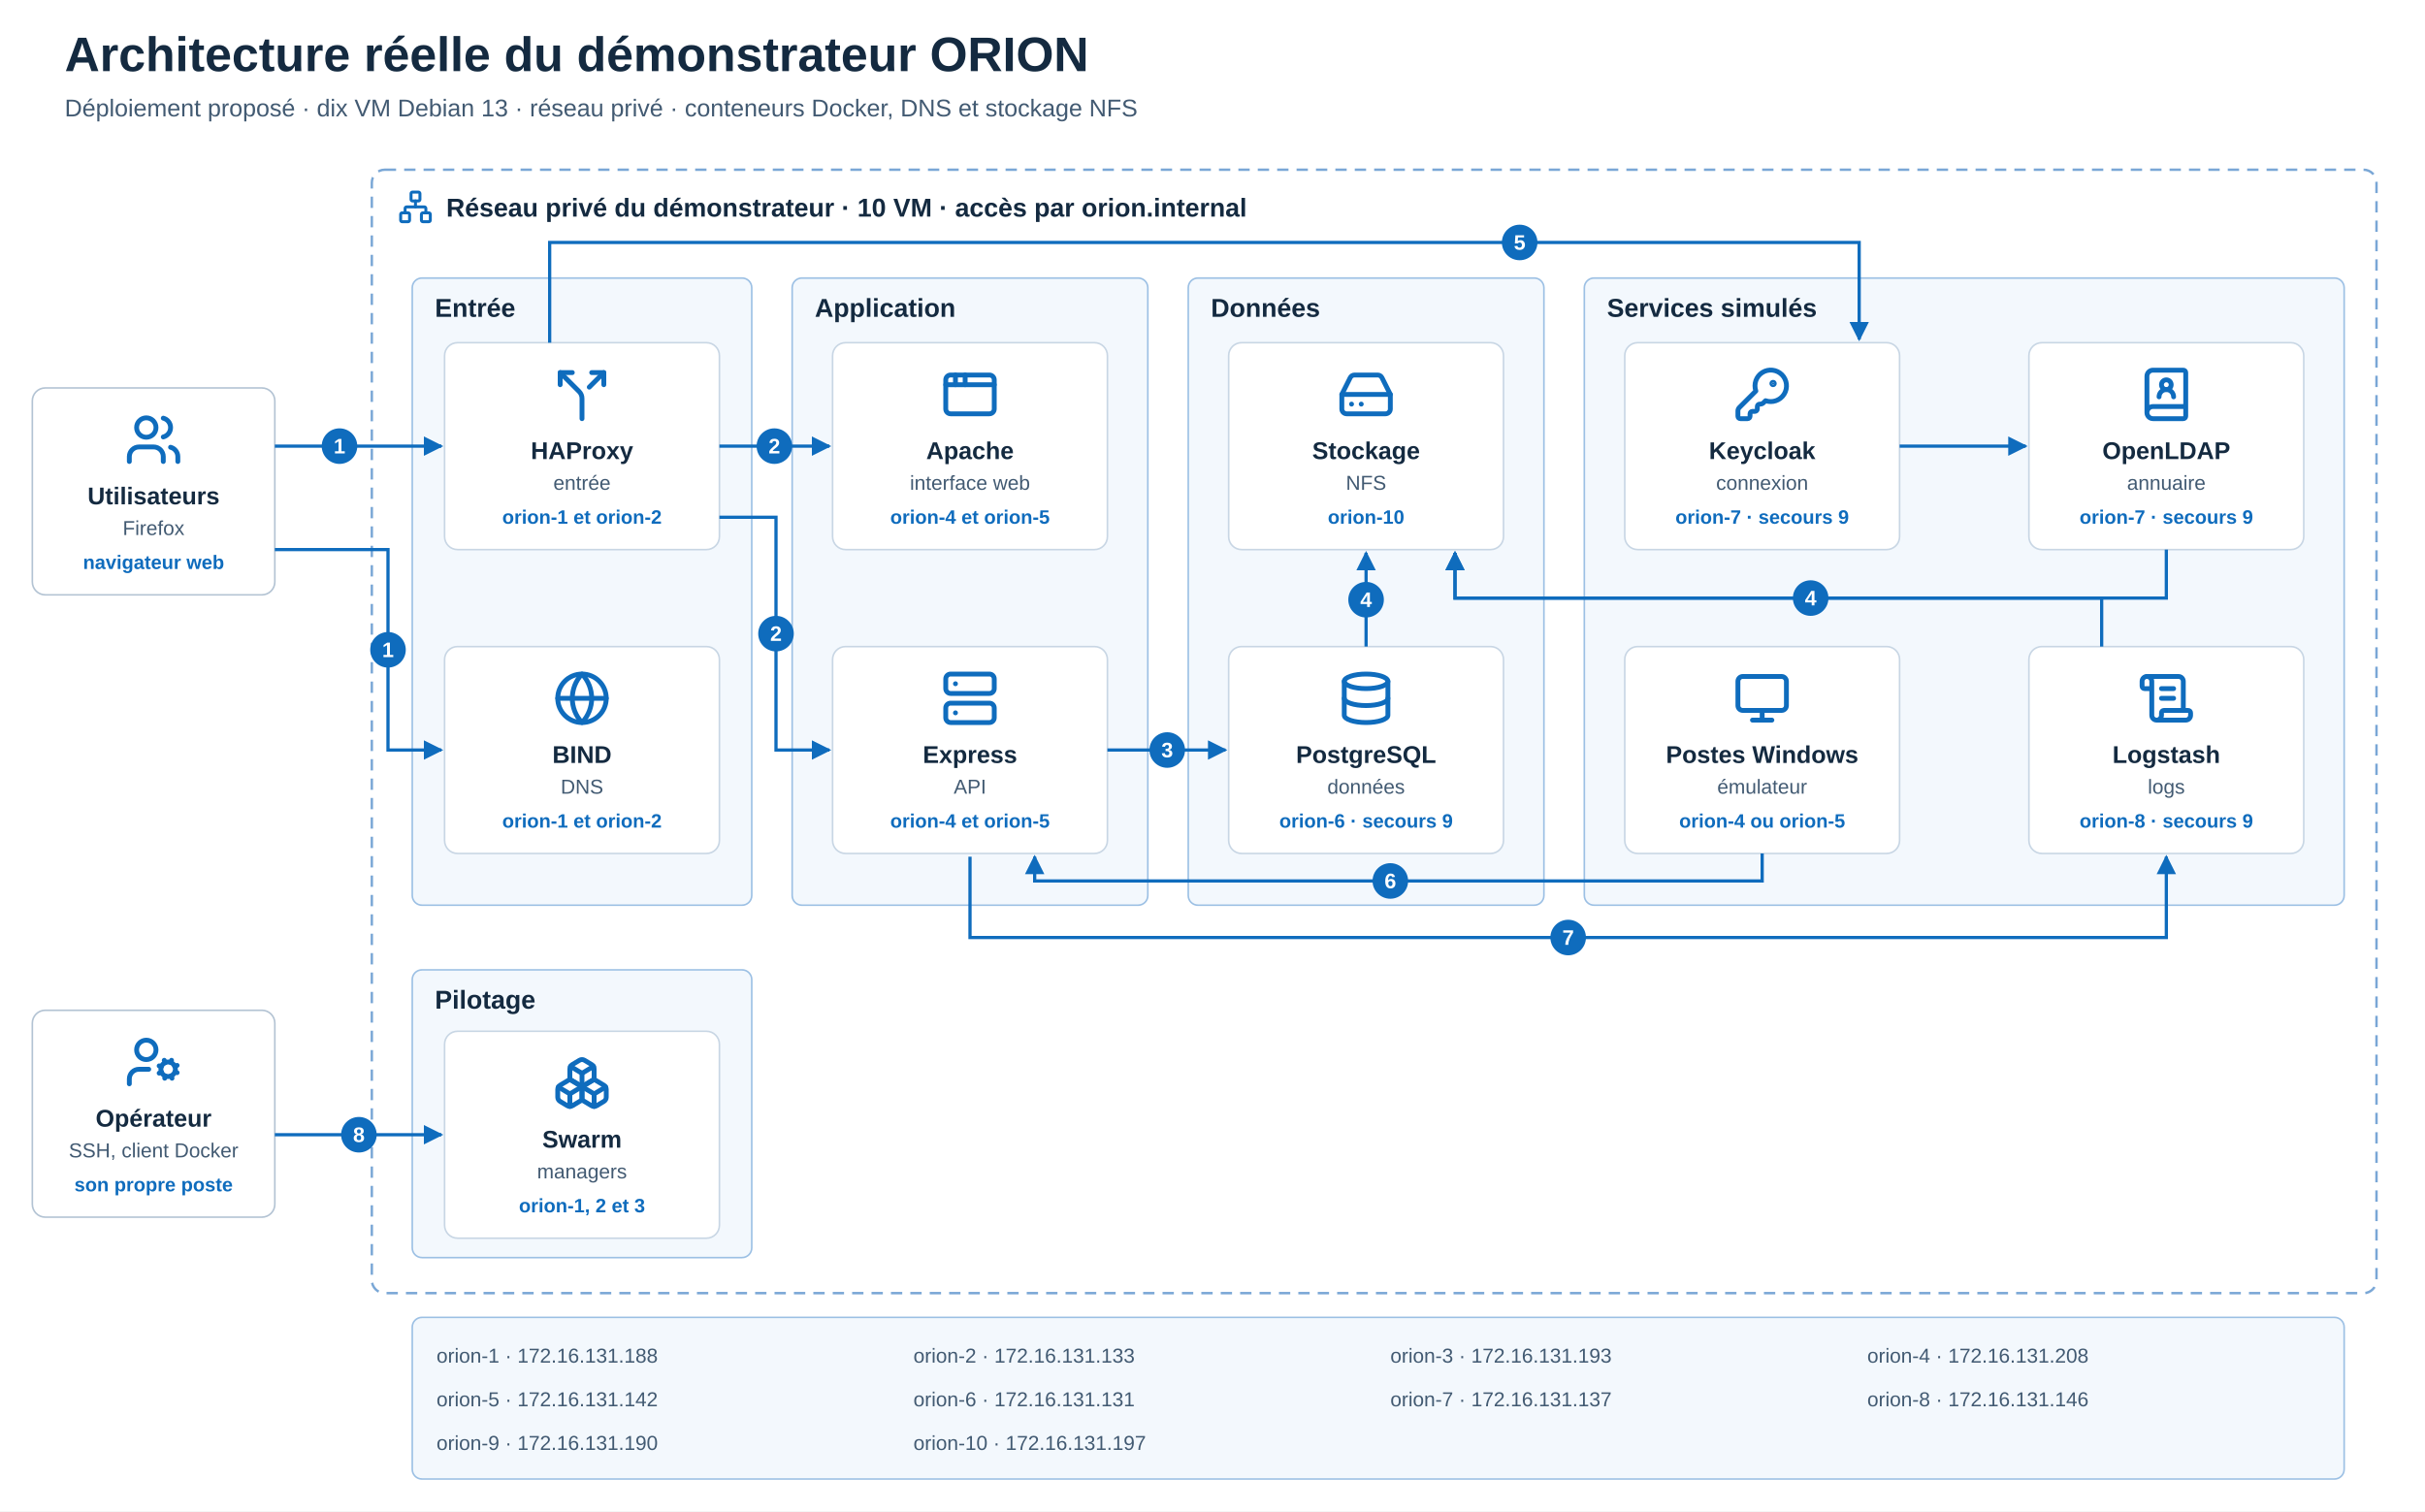
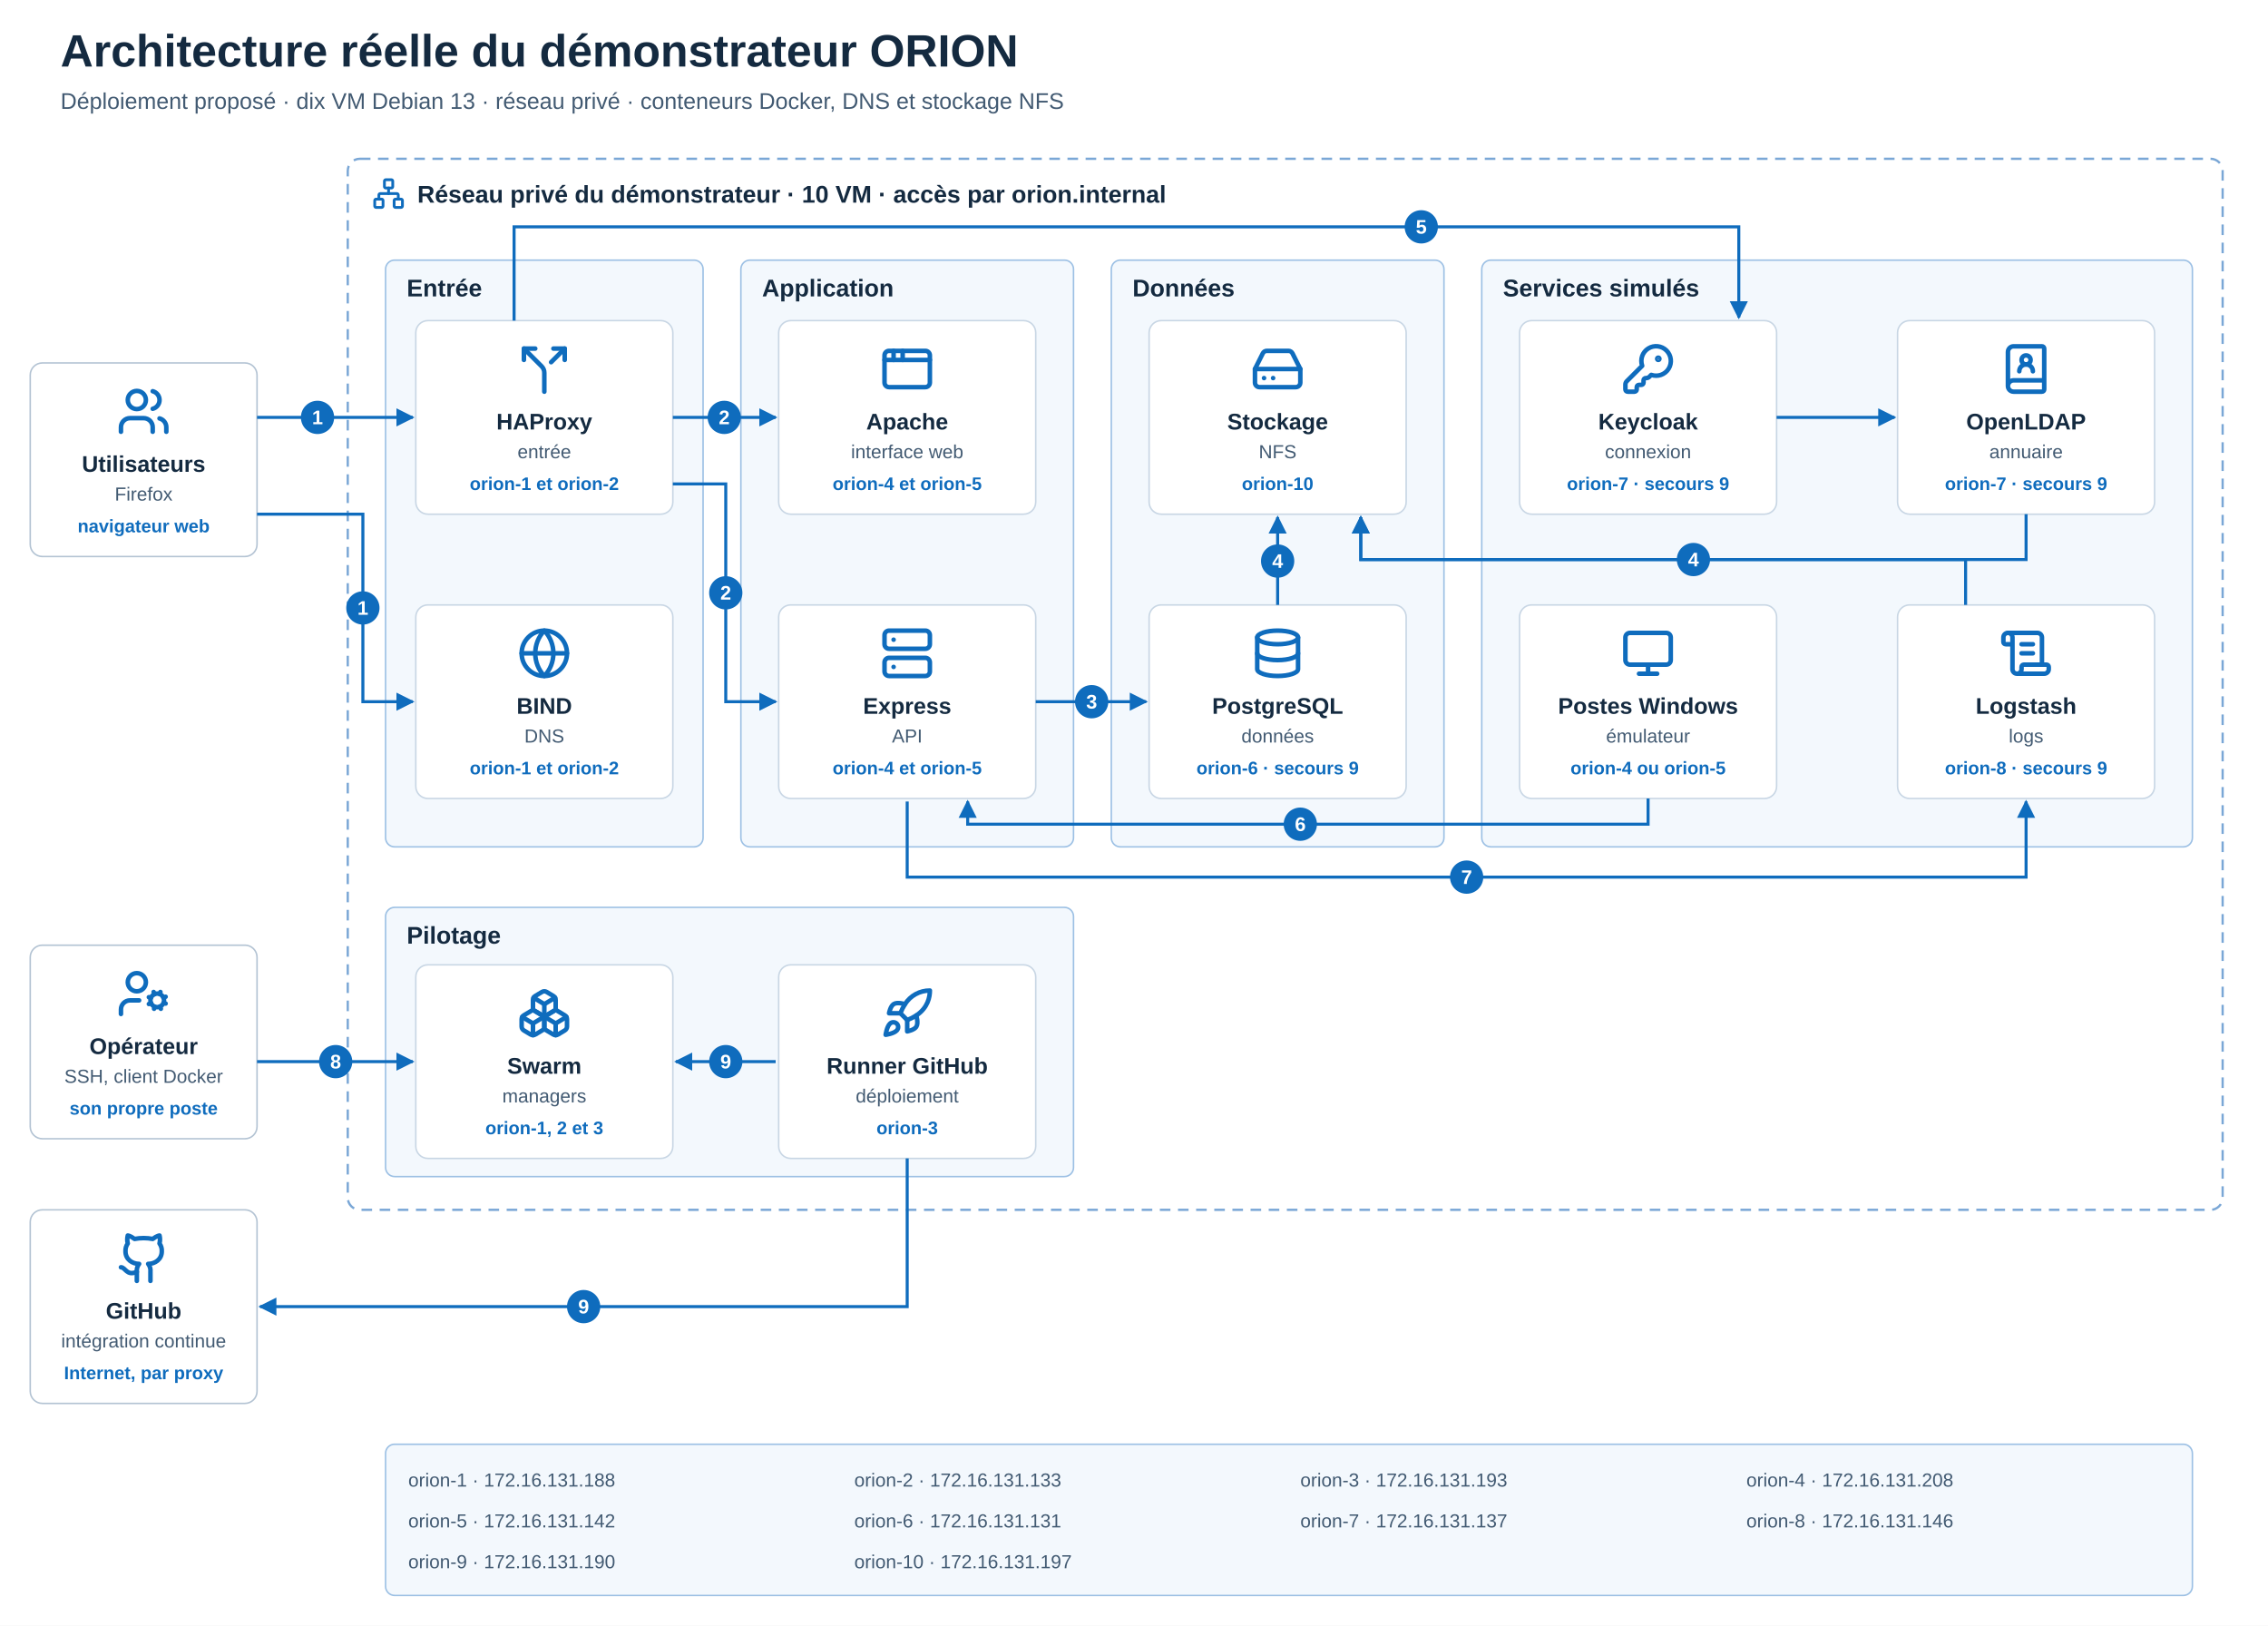
- <svg xmlns="http://www.w3.org/2000/svg" width="1500" height="935" viewBox="0 0 1500 935" role="img" aria-labelledby="title desc">
+ <svg xmlns="http://www.w3.org/2000/svg" width="1500" height="1075" viewBox="0 0 1500 1075" role="img" aria-labelledby="title desc">
  <defs>
    <marker id="arrow" viewBox="0 0 10 10" refX="9" refY="5" markerWidth="6" markerHeight="6" orient="auto">
      <path d="M0 0 L10 5 L0 10 Z" fill="#0f6cbd" />
    </marker>
    <marker id="arrow-start" viewBox="0 0 10 10" refX="1" refY="5" markerWidth="6" markerHeight="6" orient="auto">
      <path d="M10 0 L0 5 L10 10 Z" fill="#0f6cbd" />
    </marker>
    <symbol id="i-users" viewBox="0 0 24 24" fill="none" stroke="currentColor" stroke-width="2" stroke-linecap="round" stroke-linejoin="round">
      <path d="M16 21v-2a4 4 0 0 0-4-4H6a4 4 0 0 0-4 4v2" />
      <circle cx="9" cy="7" r="4" />
      <path d="M22 21v-2a4 4 0 0 0-3-3.87" />
      <path d="M16 3.13a4 4 0 0 1 0 7.75" />
    </symbol>
    <symbol id="i-user-cog" viewBox="0 0 24 24" fill="none" stroke="currentColor" stroke-width="2" stroke-linecap="round" stroke-linejoin="round">
      <circle cx="18" cy="15" r="3" />
      <circle cx="9" cy="7" r="4" />
      <path d="M10 15H6a4 4 0 0 0-4 4v2" />
      <path d="m21.7 16.4-.9-.3" />
      <path d="m15.2 13.9-.9-.3" />
      <path d="m16.6 18.7.3-.9" />
      <path d="m19.1 12.2.3-.9" />
      <path d="m19.6 18.7-.4-1" />
      <path d="m16.8 12.3-.4-1" />
      <path d="m14.3 16.6 1-.4" />
      <path d="m20.7 13.8 1-.4" />
+     </symbol>
+     <symbol id="i-github" viewBox="0 0 24 24" fill="none" stroke="currentColor" stroke-width="2" stroke-linecap="round" stroke-linejoin="round">
+       <path d="M15 22v-4a4.8 4.8 0 0 0-1-3.5c3 0 6-2 6-5.5.08-1.25-.27-2.48-1-3.5.28-1.15.28-2.35 0-3.5 0 0-1 0-3 1.5-2.64-.5-5.36-.5-8 0C6 2 5 2 5 2c-.3 1.15-.3 2.35 0 3.5A5.403 5.403 0 0 0 4 9c0 3.5 3 5.5 6 5.5-.39.49-.68 1.05-.85 1.65-.17.6-.22 1.23-.15 1.85v4" />
+       <path d="M9 18c-4.51 2-5-2-7-2" />
    </symbol>
    <symbol id="i-network" viewBox="0 0 24 24" fill="none" stroke="currentColor" stroke-width="2" stroke-linecap="round" stroke-linejoin="round">
      <rect x="16" y="16" width="6" height="6" rx="1" />
      <rect x="2" y="16" width="6" height="6" rx="1" />
      <rect x="9" y="2" width="6" height="6" rx="1" />
      <path d="M5 16v-3a1 1 0 0 1 1-1h12a1 1 0 0 1 1 1v3" />
      <path d="M12 12V8" />
    </symbol>
    <symbol id="i-split" viewBox="0 0 24 24" fill="none" stroke="currentColor" stroke-width="2" stroke-linecap="round" stroke-linejoin="round">
      <path d="M16 3h5v5" />
      <path d="M8 3H3v5" />
      <path d="M12 22v-8.3a4 4 0 0 0-1.172-2.872L3 3" />
      <path d="m15 9 6-6" />
    </symbol>
    <symbol id="i-globe" viewBox="0 0 24 24" fill="none" stroke="currentColor" stroke-width="2" stroke-linecap="round" stroke-linejoin="round">
      <circle cx="12" cy="12" r="10" />
      <path d="M12 2a14.5 14.5 0 0 0 0 20 14.5 14.5 0 0 0 0-20" />
      <path d="M2 12h20" />
    </symbol>
    <symbol id="i-app-window" viewBox="0 0 24 24" fill="none" stroke="currentColor" stroke-width="2" stroke-linecap="round" stroke-linejoin="round">
      <rect x="2" y="4" width="20" height="16" rx="2" />
      <path d="M10 4v4" />
      <path d="M2 8h20" />
      <path d="M6 4v4" />
    </symbol>
    <symbol id="i-server" viewBox="0 0 24 24" fill="none" stroke="currentColor" stroke-width="2" stroke-linecap="round" stroke-linejoin="round">
      <rect width="20" height="8" x="2" y="2" rx="2" ry="2" />
      <rect width="20" height="8" x="2" y="14" rx="2" ry="2" />
      <line x1="6" x2="6.01" y1="6" y2="6" />
      <line x1="6" x2="6.01" y1="18" y2="18" />
    </symbol>
    <symbol id="i-hard-drive" viewBox="0 0 24 24" fill="none" stroke="currentColor" stroke-width="2" stroke-linecap="round" stroke-linejoin="round">
      <line x1="22" x2="2" y1="12" y2="12" />
      <path d="M5.45 5.11 2 12v6a2 2 0 0 0 2 2h16a2 2 0 0 0 2-2v-6l-3.45-6.89A2 2 0 0 0 16.76 4H7.24a2 2 0 0 0-1.79 1.11z" />
      <line x1="6" x2="6.01" y1="16" y2="16" />
      <line x1="10" x2="10.01" y1="16" y2="16" />
    </symbol>
    <symbol id="i-database" viewBox="0 0 24 24" fill="none" stroke="currentColor" stroke-width="2" stroke-linecap="round" stroke-linejoin="round">
      <ellipse cx="12" cy="5" rx="9" ry="3" />
      <path d="M3 5V19A9 3 0 0 0 21 19V5" />
      <path d="M3 12A9 3 0 0 0 21 12" />
    </symbol>
    <symbol id="i-key-round" viewBox="0 0 24 24" fill="none" stroke="currentColor" stroke-width="2" stroke-linecap="round" stroke-linejoin="round">
      <path d="M2.586 17.414A2 2 0 0 0 2 18.828V21a1 1 0 0 0 1 1h3a1 1 0 0 0 1-1v-1a1 1 0 0 1 1-1h1a1 1 0 0 0 1-1v-1a1 1 0 0 1 1-1h.172a2 2 0 0 0 1.414-.586l.814-.814a6.5 6.5 0 1 0-4-4z" />
      <circle cx="16.5" cy="7.5" r=".5" fill="currentColor" />
    </symbol>
    <symbol id="i-book-user" viewBox="0 0 24 24" fill="none" stroke="currentColor" stroke-width="2" stroke-linecap="round" stroke-linejoin="round">
      <path d="M15 13a3 3 0 1 0-6 0" />
      <path d="M4 19.5v-15A2.5 2.5 0 0 1 6.5 2H19a1 1 0 0 1 1 1v18a1 1 0 0 1-1 1H6.5a1 1 0 0 1 0-5H20" />
      <circle cx="12" cy="8" r="2" />
    </symbol>
    <symbol id="i-monitor" viewBox="0 0 24 24" fill="none" stroke="currentColor" stroke-width="2" stroke-linecap="round" stroke-linejoin="round">
      <rect width="20" height="14" x="2" y="3" rx="2" />
      <line x1="8" x2="16" y1="21" y2="21" />
      <line x1="12" x2="12" y1="17" y2="21" />
    </symbol>
    <symbol id="i-boxes" viewBox="0 0 24 24" fill="none" stroke="currentColor" stroke-width="2" stroke-linecap="round" stroke-linejoin="round">
      <path d="M2.97 12.92A2 2 0 0 0 2 14.63v3.24a2 2 0 0 0 .97 1.71l3 1.8a2 2 0 0 0 2.06 0L12 19v-5.5l-5-3-4.03 2.42Z" />
      <path d="m7 16.5-4.74-2.85" />
      <path d="m7 16.5 5-3" />
      <path d="M7 16.5v5.17" />
      <path d="M12 13.5V19l3.97 2.38a2 2 0 0 0 2.06 0l3-1.8a2 2 0 0 0 .97-1.71v-3.24a2 2 0 0 0-.97-1.71L17 10.5l-5 3Z" />
      <path d="m17 16.5-5-3" />
      <path d="m17 16.5 4.74-2.85" />
      <path d="M17 16.5v5.17" />
      <path d="M7.97 4.42A2 2 0 0 0 7 6.13v4.37l5 3 5-3V6.13a2 2 0 0 0-.97-1.71l-3-1.8a2 2 0 0 0-2.06 0l-3 1.8Z" />
      <path d="M12 8 7.26 5.15" />
      <path d="m12 8 4.74-2.85" />
      <path d="M12 13.5V8" />
+     </symbol>
+     <symbol id="i-rocket" viewBox="0 0 24 24" fill="none" stroke="currentColor" stroke-width="2" stroke-linecap="round" stroke-linejoin="round">
+       <path d="M4.5 16.5c-1.5 1.26-2 5-2 5s3.74-.5 5-2c.71-.84.7-2.13-.09-2.91a2.18 2.18 0 0 0-2.91-.09z" />
+       <path d="m12 15-3-3a22 22 0 0 1 2-3.95A12.88 12.88 0 0 1 22 2c0 2.72-.78 7.5-6 11a22.35 22.35 0 0 1-4 2z" />
+       <path d="M9 12H4s.55-3.03 2-4c1.62-1.08 5 0 5 0" />
+       <path d="M12 15v5s3.03-.55 4-2c1.08-1.62 0-5 0-5" />
    </symbol>
    <symbol id="i-scroll-text" viewBox="0 0 24 24" fill="none" stroke="currentColor" stroke-width="2" stroke-linecap="round" stroke-linejoin="round">
      <path d="M15 12h-5" />
      <path d="M15 8h-5" />
      <path d="M19 17V5a2 2 0 0 0-2-2H4" />
      <path d="M8 21h12a2 2 0 0 0 2-2v-1a1 1 0 0 0-1-1H11a1 1 0 0 0-1 1v1a2 2 0 1 1-4 0V5a2 2 0 1 0-4 0v2a1 1 0 0 0 1 1h3" />
    </symbol>
  </defs>
  <style>
text{font-family:'Segoe UI',Arial,Helvetica,sans-serif;fill:#142a40}
.title{font-size:30px;font-weight:bold}
.body{font-size:15px;fill:#425a72}
.frame,.zname{font-size:16px;font-weight:bold}
.vm{font-size:15px;font-weight:bold}
.service{font-size:14px;font-weight:bold}
.cname{font-size:15px;font-weight:bold}
.crole{font-size:12.5px;fill:#425a72}
.cvm{font-size:12px;font-weight:bold;fill:#0f6cbd}
.caption{font-size:12.5px;fill:#425a72}
.vol{font-size:12.5px;font-weight:bold;fill:#24603d}
.tag{font-size:10.5px;font-weight:bold;fill:#0f6cbd;letter-spacing:.3px}
.tag.host{fill:#a06a00}
.badge{font-size:10.5px;font-weight:bold;fill:#254e78;letter-spacing:.5px}
.step{font-size:13px;font-weight:bold;fill:#fff}
.route{font-size:11.5px;font-weight:bold;fill:#0b4f8a;paint-order:stroke;stroke:#fff;stroke-width:4;stroke-linejoin:round}
.flow{fill:none;stroke:#0f6cbd;stroke-width:2}
.auto{stroke-dasharray:6 4}
</style>
-   <rect width="1500" height="935" fill="#fff" />
+   <rect width="1500" height="1075" fill="#fff" />
  <text x="40" y="44" class="title" text-anchor="start">Architecture réelle du démonstrateur ORION</text>
  <text x="40" y="72" class="body" text-anchor="start">Déploiement proposé · dix VM Debian 13 · réseau privé · conteneurs Docker, DNS et stockage NFS</text>
  <rect x="20" y="240" width="150" height="128" rx="8" fill="#fff" stroke="#b3c3d3" />
  <use href="#i-users" x="77" y="254" width="36" height="36" style="color:#0f6cbd" />
  <text x="95" y="312" class="cname" text-anchor="middle">Utilisateurs</text>
  <text x="95" y="331" class="crole" text-anchor="middle">Firefox</text>
  <text x="95" y="352" class="cvm" text-anchor="middle">navigateur web</text>
  <rect x="20" y="625" width="150" height="128" rx="8" fill="#fff" stroke="#b3c3d3" />
  <use href="#i-user-cog" x="77" y="639" width="36" height="36" style="color:#0f6cbd" />
  <text x="95" y="697" class="cname" text-anchor="middle">Opérateur</text>
  <text x="95" y="716" class="crole" text-anchor="middle">SSH, client Docker</text>
  <text x="95" y="737" class="cvm" text-anchor="middle">son propre poste</text>
+   <rect x="20" y="800" width="150" height="128" rx="8" fill="#fff" stroke="#b3c3d3" />
+   <use href="#i-github" x="77" y="814" width="36" height="36" style="color:#0f6cbd" />
+   <text x="95" y="872" class="cname" text-anchor="middle">GitHub</text>
+   <text x="95" y="891" class="crole" text-anchor="middle">intégration continue</text>
+   <text x="95" y="912" class="cvm" text-anchor="middle">Internet, par proxy</text>
  <rect x="230" y="105" width="1240" height="695" rx="8" fill="#fff" stroke="#7aa7d6" stroke-dasharray="7 5" stroke-width="1.5" />
  <use href="#i-network" x="246" y="117" width="22" height="22" style="color:#0f6cbd" />
  <text x="276" y="134" class="zname" text-anchor="start">Réseau privé du démonstrateur · 10 VM · accès par orion.internal</text>
  <rect x="255" y="172" width="210" height="388" rx="6" fill="#f3f8fd" stroke="#9cc0e4" />
  <text x="269" y="196" class="zname" text-anchor="start">Entrée</text>
  <rect x="490" y="172" width="220" height="388" rx="6" fill="#f3f8fd" stroke="#9cc0e4" />
  <text x="504" y="196" class="zname" text-anchor="start">Application</text>
  <rect x="735" y="172" width="220" height="388" rx="6" fill="#f3f8fd" stroke="#9cc0e4" />
  <text x="749" y="196" class="zname" text-anchor="start">Données</text>
  <rect x="980" y="172" width="470" height="388" rx="6" fill="#f3f8fd" stroke="#9cc0e4" />
  <text x="994" y="196" class="zname" text-anchor="start">Services simulés</text>
-   <rect x="255" y="600" width="210" height="178" rx="6" fill="#f3f8fd" stroke="#9cc0e4" />
+   <rect x="255" y="600" width="455" height="178" rx="6" fill="#f3f8fd" stroke="#9cc0e4" />
  <text x="269" y="624" class="zname" text-anchor="start">Pilotage</text>
  <rect x="275" y="212" width="170" height="128" rx="8" fill="#fff" stroke="#c8d6e4" />
  <use href="#i-split" x="342" y="226" width="36" height="36" style="color:#0f6cbd" />
  <text x="360" y="284" class="cname" text-anchor="middle">HAProxy</text>
  <text x="360" y="303" class="crole" text-anchor="middle">entrée</text>
  <text x="360" y="324" class="cvm" text-anchor="middle">orion-1 et orion-2</text>
  <rect x="275" y="400" width="170" height="128" rx="8" fill="#fff" stroke="#c8d6e4" />
  <use href="#i-globe" x="342" y="414" width="36" height="36" style="color:#0f6cbd" />
  <text x="360" y="472" class="cname" text-anchor="middle">BIND</text>
  <text x="360" y="491" class="crole" text-anchor="middle">DNS</text>
  <text x="360" y="512" class="cvm" text-anchor="middle">orion-1 et orion-2</text>
  <rect x="515" y="212" width="170" height="128" rx="8" fill="#fff" stroke="#c8d6e4" />
  <use href="#i-app-window" x="582" y="226" width="36" height="36" style="color:#0f6cbd" />
  <text x="600" y="284" class="cname" text-anchor="middle">Apache</text>
  <text x="600" y="303" class="crole" text-anchor="middle">interface web</text>
  <text x="600" y="324" class="cvm" text-anchor="middle">orion-4 et orion-5</text>
  <rect x="515" y="400" width="170" height="128" rx="8" fill="#fff" stroke="#c8d6e4" />
  <use href="#i-server" x="582" y="414" width="36" height="36" style="color:#0f6cbd" />
  <text x="600" y="472" class="cname" text-anchor="middle">Express</text>
  <text x="600" y="491" class="crole" text-anchor="middle">API</text>
  <text x="600" y="512" class="cvm" text-anchor="middle">orion-4 et orion-5</text>
  <rect x="760" y="212" width="170" height="128" rx="8" fill="#fff" stroke="#c8d6e4" />
  <use href="#i-hard-drive" x="827" y="226" width="36" height="36" style="color:#0f6cbd" />
  <text x="845" y="284" class="cname" text-anchor="middle">Stockage</text>
  <text x="845" y="303" class="crole" text-anchor="middle">NFS</text>
  <text x="845" y="324" class="cvm" text-anchor="middle">orion-10</text>
  <rect x="760" y="400" width="170" height="128" rx="8" fill="#fff" stroke="#c8d6e4" />
  <use href="#i-database" x="827" y="414" width="36" height="36" style="color:#0f6cbd" />
  <text x="845" y="472" class="cname" text-anchor="middle">PostgreSQL</text>
  <text x="845" y="491" class="crole" text-anchor="middle">données</text>
  <text x="845" y="512" class="cvm" text-anchor="middle">orion-6 · secours 9</text>
  <rect x="1005" y="212" width="170" height="128" rx="8" fill="#fff" stroke="#c8d6e4" />
  <use href="#i-key-round" x="1072" y="226" width="36" height="36" style="color:#0f6cbd" />
  <text x="1090" y="284" class="cname" text-anchor="middle">Keycloak</text>
  <text x="1090" y="303" class="crole" text-anchor="middle">connexion</text>
  <text x="1090" y="324" class="cvm" text-anchor="middle">orion-7 · secours 9</text>
  <rect x="1255" y="212" width="170" height="128" rx="8" fill="#fff" stroke="#c8d6e4" />
  <use href="#i-book-user" x="1322" y="226" width="36" height="36" style="color:#0f6cbd" />
  <text x="1340" y="284" class="cname" text-anchor="middle">OpenLDAP</text>
  <text x="1340" y="303" class="crole" text-anchor="middle">annuaire</text>
  <text x="1340" y="324" class="cvm" text-anchor="middle">orion-7 · secours 9</text>
  <rect x="1005" y="400" width="170" height="128" rx="8" fill="#fff" stroke="#c8d6e4" />
  <use href="#i-monitor" x="1072" y="414" width="36" height="36" style="color:#0f6cbd" />
  <text x="1090" y="472" class="cname" text-anchor="middle">Postes Windows</text>
  <text x="1090" y="491" class="crole" text-anchor="middle">émulateur</text>
  <text x="1090" y="512" class="cvm" text-anchor="middle">orion-4 ou orion-5</text>
  <rect x="275" y="638" width="170" height="128" rx="8" fill="#fff" stroke="#c8d6e4" />
  <use href="#i-boxes" x="342" y="652" width="36" height="36" style="color:#0f6cbd" />
  <text x="360" y="710" class="cname" text-anchor="middle">Swarm</text>
  <text x="360" y="729" class="crole" text-anchor="middle">managers</text>
  <text x="360" y="750" class="cvm" text-anchor="middle">orion-1, 2 et 3</text>
+   <rect x="515" y="638" width="170" height="128" rx="8" fill="#fff" stroke="#c8d6e4" />
+   <use href="#i-rocket" x="582" y="652" width="36" height="36" style="color:#0f6cbd" />
+   <text x="600" y="710" class="cname" text-anchor="middle">Runner GitHub</text>
+   <text x="600" y="729" class="crole" text-anchor="middle">déploiement</text>
+   <text x="600" y="750" class="cvm" text-anchor="middle">orion-3</text>
  <rect x="1255" y="400" width="170" height="128" rx="8" fill="#fff" stroke="#c8d6e4" />
  <use href="#i-scroll-text" x="1322" y="414" width="36" height="36" style="color:#0f6cbd" />
  <text x="1340" y="472" class="cname" text-anchor="middle">Logstash</text>
  <text x="1340" y="491" class="crole" text-anchor="middle">logs</text>
  <text x="1340" y="512" class="cvm" text-anchor="middle">orion-8 · secours 9</text>
-   <rect x="255" y="815" width="1195" height="100" rx="6" fill="#f3f8fd" stroke="#9cc0e4" />
-   <text x="270" y="843" class="caption" text-anchor="start">orion-1 · 172.16.131.188</text>
-   <text x="565" y="843" class="caption" text-anchor="start">orion-2 · 172.16.131.133</text>
-   <text x="860" y="843" class="caption" text-anchor="start">orion-3 · 172.16.131.193</text>
-   <text x="1155" y="843" class="caption" text-anchor="start">orion-4 · 172.16.131.208</text>
-   <text x="270" y="870" class="caption" text-anchor="start">orion-5 · 172.16.131.142</text>
-   <text x="565" y="870" class="caption" text-anchor="start">orion-6 · 172.16.131.131</text>
-   <text x="860" y="870" class="caption" text-anchor="start">orion-7 · 172.16.131.137</text>
-   <text x="1155" y="870" class="caption" text-anchor="start">orion-8 · 172.16.131.146</text>
-   <text x="270" y="897" class="caption" text-anchor="start">orion-9 · 172.16.131.190</text>
-   <text x="565" y="897" class="caption" text-anchor="start">orion-10 · 172.16.131.197</text>
+   <rect x="255" y="955" width="1195" height="100" rx="6" fill="#f3f8fd" stroke="#9cc0e4" />
+   <text x="270" y="983" class="caption" text-anchor="start">orion-1 · 172.16.131.188</text>
+   <text x="565" y="983" class="caption" text-anchor="start">orion-2 · 172.16.131.133</text>
+   <text x="860" y="983" class="caption" text-anchor="start">orion-3 · 172.16.131.193</text>
+   <text x="1155" y="983" class="caption" text-anchor="start">orion-4 · 172.16.131.208</text>
+   <text x="270" y="1010" class="caption" text-anchor="start">orion-5 · 172.16.131.142</text>
+   <text x="565" y="1010" class="caption" text-anchor="start">orion-6 · 172.16.131.131</text>
+   <text x="860" y="1010" class="caption" text-anchor="start">orion-7 · 172.16.131.137</text>
+   <text x="1155" y="1010" class="caption" text-anchor="start">orion-8 · 172.16.131.146</text>
+   <text x="270" y="1037" class="caption" text-anchor="start">orion-9 · 172.16.131.190</text>
+   <text x="565" y="1037" class="caption" text-anchor="start">orion-10 · 172.16.131.197</text>
  <path d="M170 276 L273 276" class="flow" marker-end="url(#arrow)" />
  <circle cx="210" cy="276" r="11" fill="#0f6cbd" />
  <text x="210" y="280.5" class="step" text-anchor="middle">1</text>
  <path d="M170 340 L240 340 L240 464 L273 464" class="flow" marker-end="url(#arrow)" />
  <circle cx="240" cy="402" r="11" fill="#0f6cbd" />
  <text x="240" y="406.5" class="step" text-anchor="middle">1</text>
  <path d="M445 276 L513 276" class="flow" marker-end="url(#arrow)" />
  <circle cx="479" cy="276" r="11" fill="#0f6cbd" />
  <text x="479" y="280.5" class="step" text-anchor="middle">2</text>
  <path d="M445 320 L480 320 L480 464 L513 464" class="flow" marker-end="url(#arrow)" />
  <circle cx="480" cy="392" r="11" fill="#0f6cbd" />
  <text x="480" y="396.5" class="step" text-anchor="middle">2</text>
  <path d="M685 464 L758 464" class="flow" marker-end="url(#arrow)" />
  <circle cx="722" cy="464" r="11" fill="#0f6cbd" />
  <text x="722" y="468.5" class="step" text-anchor="middle">3</text>
  <path d="M845 400 L845 342" class="flow" marker-end="url(#arrow)" />
  <circle cx="845" cy="371" r="11" fill="#0f6cbd" />
  <text x="845" y="375.5" class="step" text-anchor="middle">4</text>
  <path d="M1340 340 L1340 370 L900 370 L900 342" class="flow" marker-end="url(#arrow)" />
  <path d="M1300 400 L1300 370 L900 370 L900 342" class="flow" marker-end="url(#arrow)" />
  <circle cx="1120" cy="370" r="11" fill="#0f6cbd" />
  <text x="1120" y="374.5" class="step" text-anchor="middle">4</text>
  <path d="M340 212 L340 150 L1150 150 L1150 210" class="flow" marker-end="url(#arrow)" />
  <circle cx="940" cy="150" r="11" fill="#0f6cbd" />
  <text x="940" y="154.5" class="step" text-anchor="middle">5</text>
  <path d="M1175 276 L1253 276" class="flow" marker-end="url(#arrow)" />
  <path d="M1090 528 L1090 545 L640 545 L640 530" class="flow" marker-end="url(#arrow)" />
  <circle cx="860" cy="545" r="11" fill="#0f6cbd" />
  <text x="860" y="549.5" class="step" text-anchor="middle">6</text>
  <path d="M600 530 L600 580 L1340 580 L1340 530" class="flow" marker-end="url(#arrow)" />
  <circle cx="970" cy="580" r="11" fill="#0f6cbd" />
  <text x="970" y="584.5" class="step" text-anchor="middle">7</text>
  <path d="M170 702 L273 702" class="flow" marker-end="url(#arrow)" />
  <circle cx="222" cy="702" r="11" fill="#0f6cbd" />
  <text x="222" y="706.5" class="step" text-anchor="middle">8</text>
+   <path d="M600 766 L600 864 L172 864" class="flow" marker-end="url(#arrow)" />
+   <circle cx="386" cy="864" r="11" fill="#0f6cbd" />
+   <text x="386" y="868.5" class="step" text-anchor="middle">9</text>
+   <path d="M513 702 L447 702" class="flow" marker-end="url(#arrow)" />
+   <circle cx="480" cy="702" r="11" fill="#0f6cbd" />
+   <text x="480" y="706.5" class="step" text-anchor="middle">9</text>
</svg>
